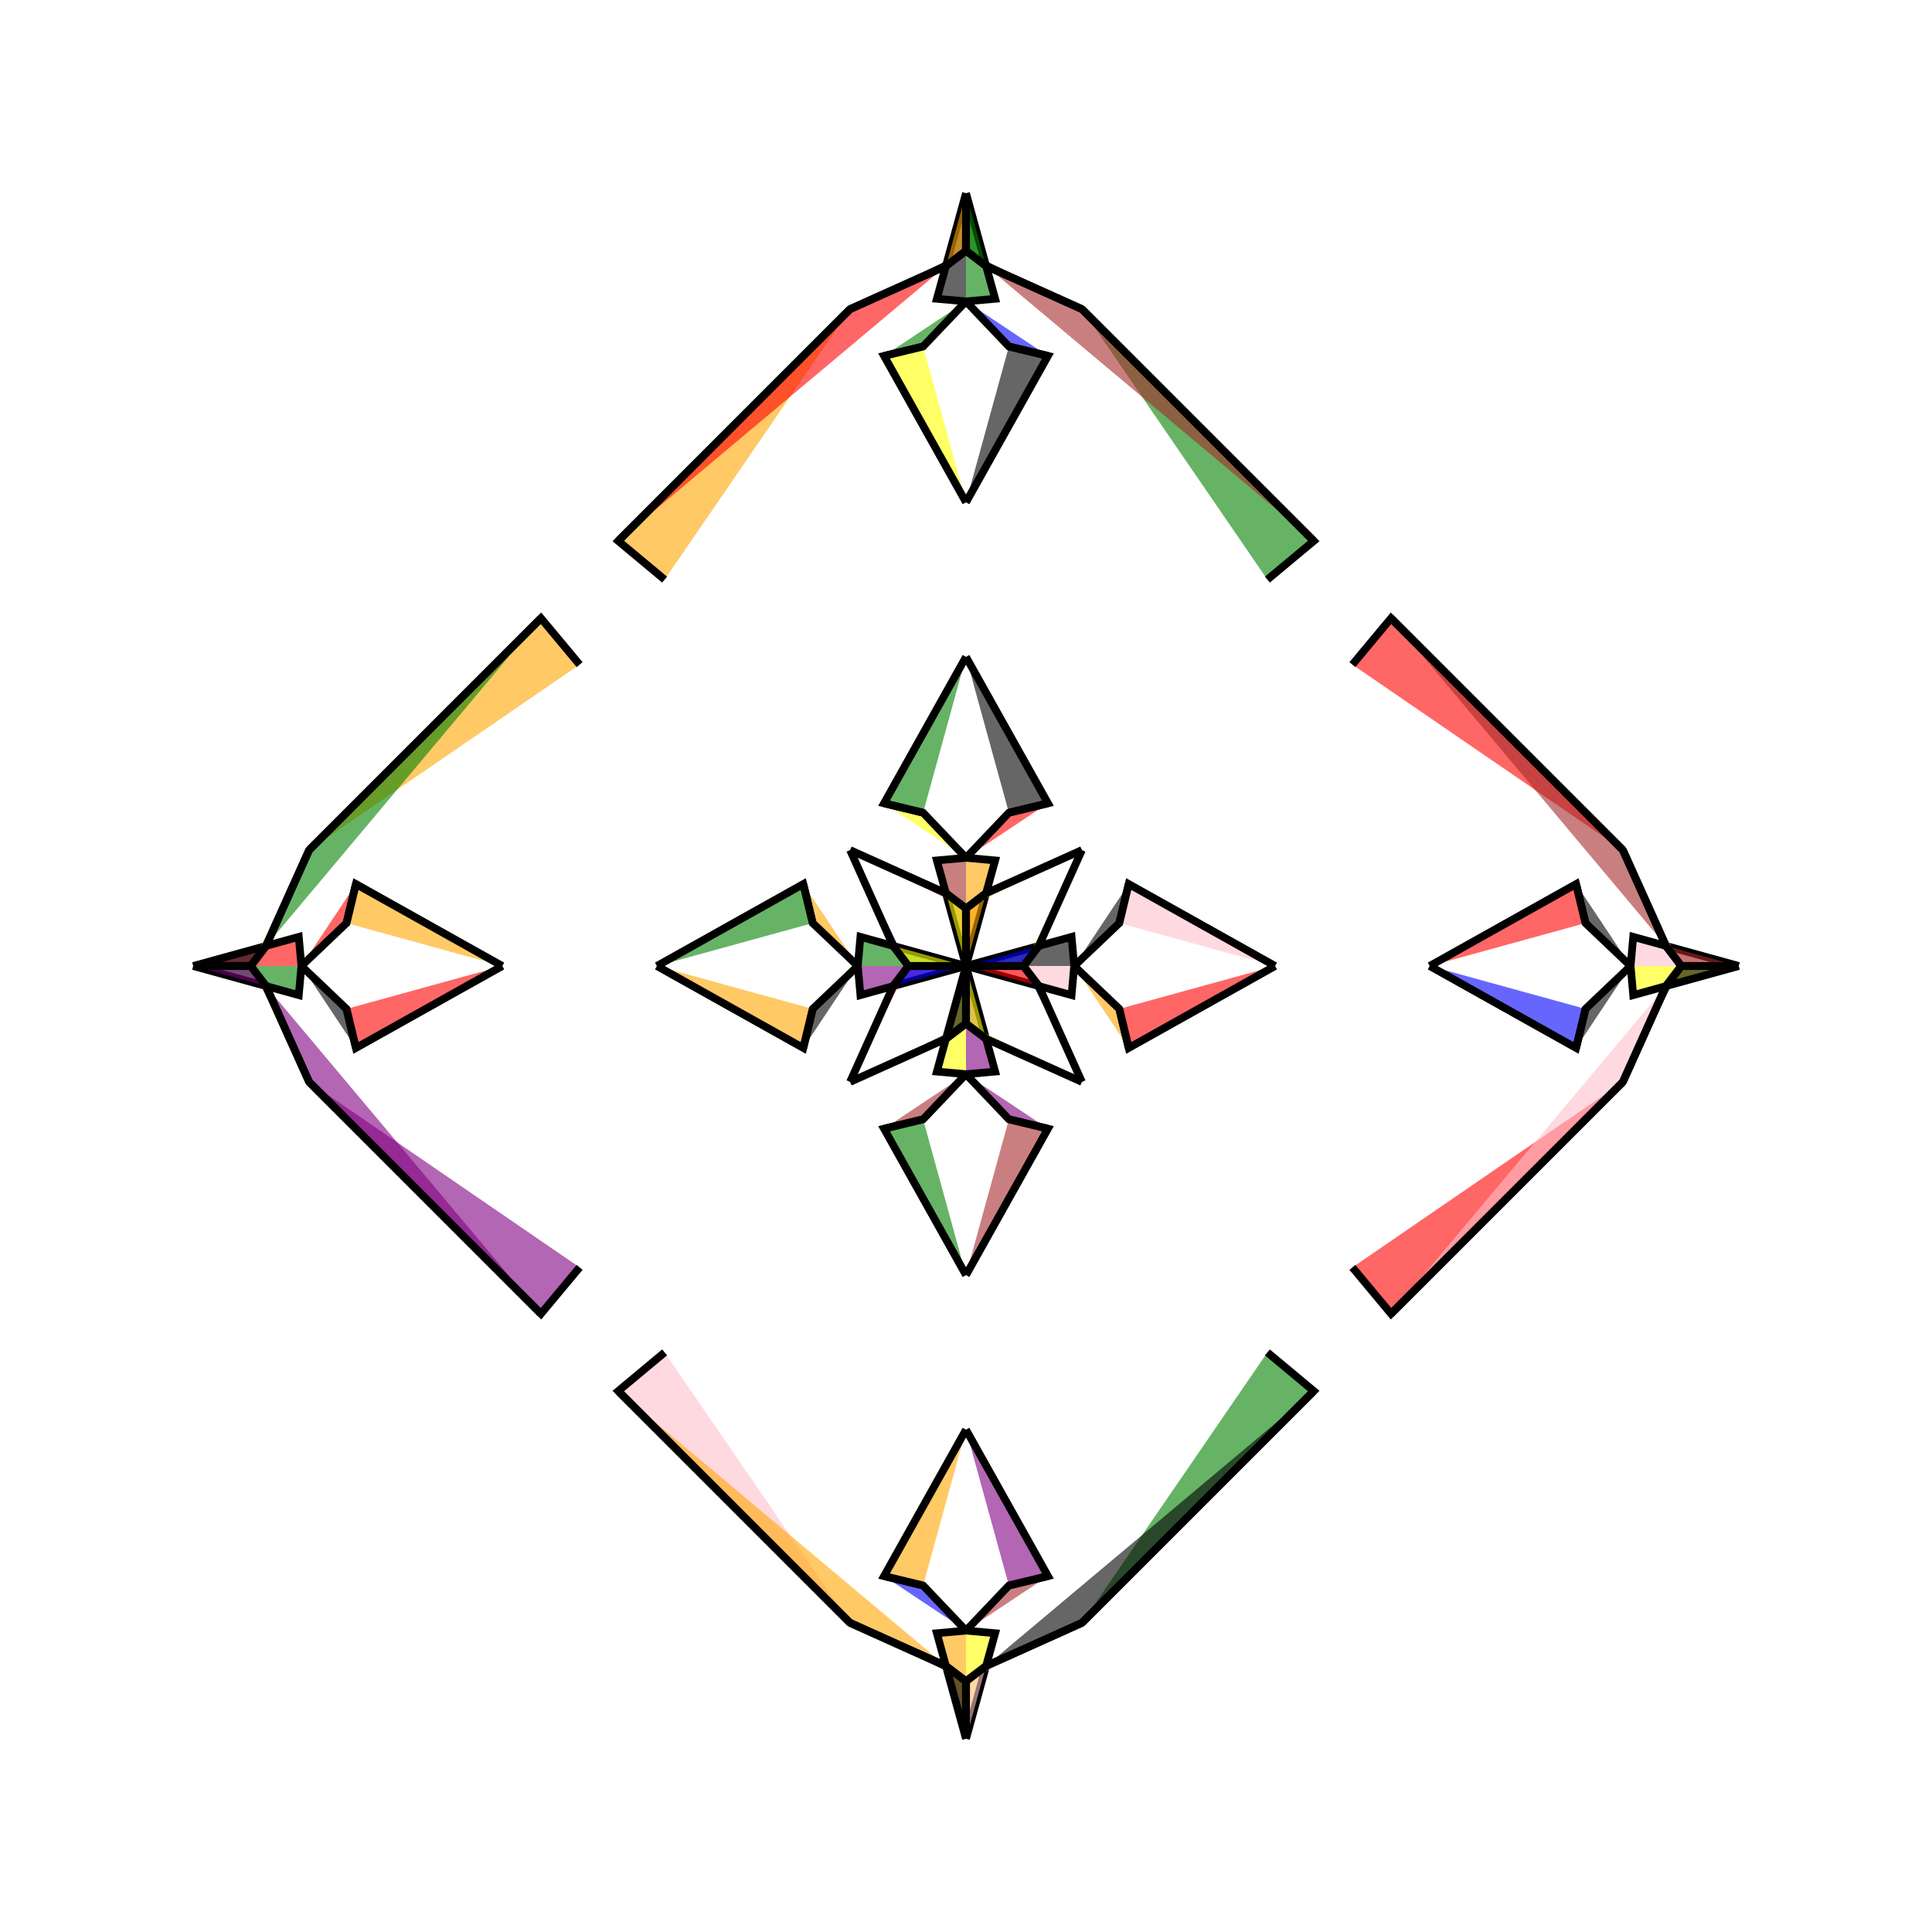
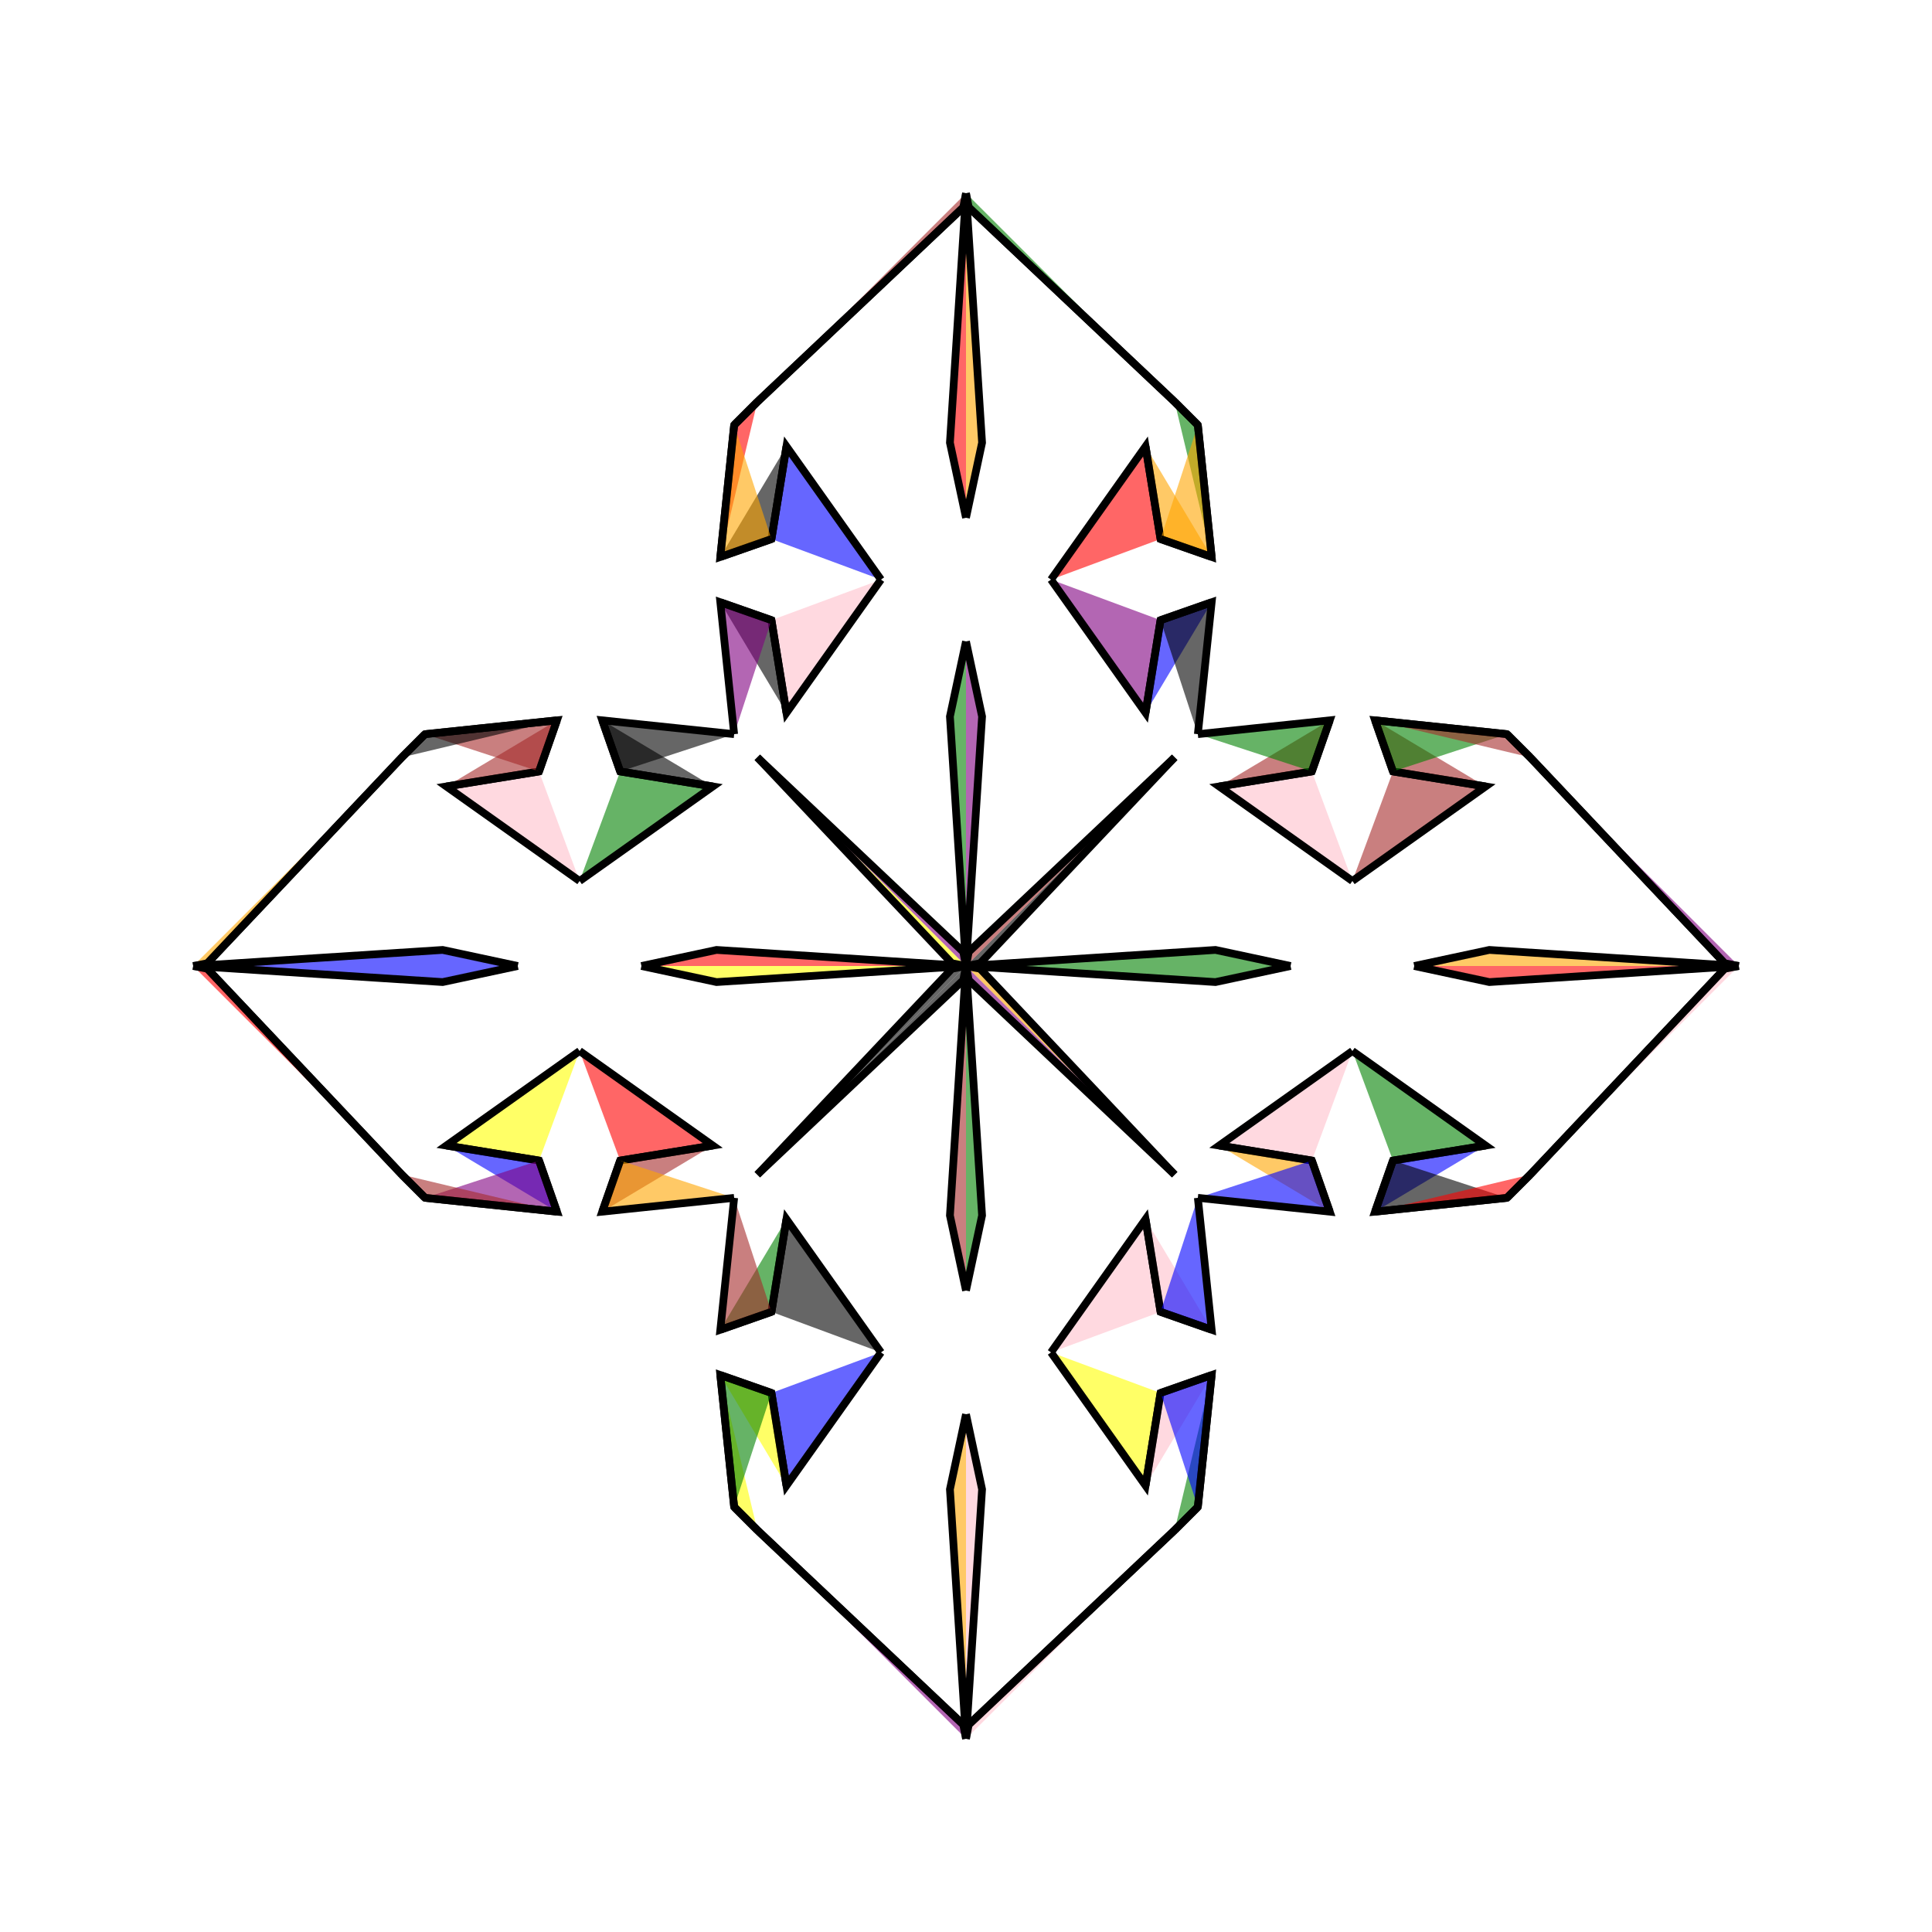
<svg xmlns="http://www.w3.org/2000/svg" width="250" height="250" viewBox="-125.0 -125.0 250 250">
  <defs>
</defs>
-   <path d="M0.0,-0.0 L13.661,-3.77 L14.0,-0.0" fill="black" fill-opacity="0.6" stroke="black" stroke-width="1" />
-   <path d="M0.0,-0.0 L13.661,3.77 L14.0,-0.0" fill="pink" fill-opacity="0.6" stroke="black" stroke-width="1" />
-   <path d="M14.0,-0.0 L19.836,-5.552 L21.054,-10.605" fill="black" fill-opacity="0.6" stroke="black" stroke-width="1" />
-   <path d="M14.0,-0.0 L19.836,5.552 L21.054,10.605" fill="orange" fill-opacity="0.6" stroke="black" stroke-width="1" />
-   <path d="M19.836,-5.552 L21.054,-10.605 L40.0,-0.0" fill="pink" fill-opacity="0.6" stroke="black" stroke-width="1" />
-   <path d="M19.836,5.552 L21.054,10.605 L40.0,-0.0" fill="red" fill-opacity="0.6" stroke="black" stroke-width="1" />
-   <path d="M39.0,50.0 L45.0,55.0 L15.0,85.0" fill="green" fill-opacity="0.6" stroke="black" stroke-width="1" />
-   <path d="M39.0,-50.0 L45.0,-55.0 L15.0,-85.0" fill="green" fill-opacity="0.6" stroke="black" stroke-width="1" />
-   <path d="M45.0,55.0 L15.0,85.0 L2.589,90.586" fill="black" fill-opacity="0.6" stroke="black" stroke-width="1" />
-   <path d="M45.0,-55.0 L15.0,-85.0 L2.589,-90.586" fill="brown" fill-opacity="0.6" stroke="black" stroke-width="1" />
-   <path d="M15.0,-15.0 L9.414,-2.589 L7.456,-0.016" fill="yellow" fill-opacity="0.6" stroke="black" stroke-width="1" />
-   <path d="M15.0,15.0 L9.414,2.589 L7.456,0.016" fill="blue" fill-opacity="0.6" stroke="black" stroke-width="1" />
-   <path d="M9.414,-2.589 L7.456,-0.016 L0.0,-0.0" fill="blue" fill-opacity="0.6" stroke="black" stroke-width="1" />
-   <path d="M9.414,2.589 L7.456,0.016 L0.0,-0.0" fill="red" fill-opacity="0.6" stroke="black" stroke-width="1" />
-   <path d="M0.0,-0.0 L-13.661,-3.77 L-14.0,-0.0" fill="green" fill-opacity="0.6" stroke="black" stroke-width="1" />
-   <path d="M0.0,-0.0 L-13.661,3.77 L-14.0,-0.0" fill="purple" fill-opacity="0.6" stroke="black" stroke-width="1" />
-   <path d="M-14.0,-0.0 L-19.836,-5.552 L-21.054,-10.605" fill="orange" fill-opacity="0.6" stroke="black" stroke-width="1" />
-   <path d="M-14.0,-0.0 L-19.836,5.552 L-21.054,10.605" fill="black" fill-opacity="0.6" stroke="black" stroke-width="1" />
-   <path d="M-19.836,-5.552 L-21.054,-10.605 L-40.0,-0.0" fill="green" fill-opacity="0.6" stroke="black" stroke-width="1" />
-   <path d="M-19.836,5.552 L-21.054,10.605 L-40.0,-0.0" fill="orange" fill-opacity="0.6" stroke="black" stroke-width="1" />
-   <path d="M-39.0,50.0 L-45.0,55.0 L-15.0,85.0" fill="pink" fill-opacity="0.6" stroke="black" stroke-width="1" />
-   <path d="M-39.0,-50.0 L-45.0,-55.0 L-15.0,-85.0" fill="orange" fill-opacity="0.6" stroke="black" stroke-width="1" />
-   <path d="M-45.0,55.0 L-15.0,85.0 L-2.589,90.586" fill="orange" fill-opacity="0.6" stroke="black" stroke-width="1" />
-   <path d="M-45.0,-55.0 L-15.0,-85.0 L-2.589,-90.586" fill="red" fill-opacity="0.6" stroke="black" stroke-width="1" />
-   <path d="M-15.0,-15.0 L-9.414,-2.589 L-7.456,-0.016" fill="blue" fill-opacity="0.6" stroke="black" stroke-width="1" />
-   <path d="M-15.0,15.0 L-9.414,2.589 L-7.456,0.016" fill="red" fill-opacity="0.6" stroke="black" stroke-width="1" />
-   <path d="M-9.414,-2.589 L-7.456,-0.016 L0.0,-0.0" fill="yellow" fill-opacity="0.6" stroke="black" stroke-width="1" />
-   <path d="M-9.414,2.589 L-7.456,0.016 L0.0,-0.0" fill="blue" fill-opacity="0.6" stroke="black" stroke-width="1" />
-   <path d="M100.0,-0.0 L86.339,3.77 L86.0,-0.0" fill="yellow" fill-opacity="0.6" stroke="black" stroke-width="1" />
-   <path d="M100.0,-0.0 L86.339,-3.77 L86.0,-0.0" fill="pink" fill-opacity="0.6" stroke="black" stroke-width="1" />
-   <path d="M86.0,-0.0 L80.164,5.552 L78.946,10.605" fill="black" fill-opacity="0.6" stroke="black" stroke-width="1" />
-   <path d="M86.0,-0.0 L80.164,-5.552 L78.946,-10.605" fill="black" fill-opacity="0.6" stroke="black" stroke-width="1" />
-   <path d="M80.164,5.552 L78.946,10.605 L60.0,-0.0" fill="blue" fill-opacity="0.6" stroke="black" stroke-width="1" />
-   <path d="M80.164,-5.552 L78.946,-10.605 L60.0,-0.0" fill="red" fill-opacity="0.6" stroke="black" stroke-width="1" />
-   <path d="M50.0,39.0 L55.0,45.0 L85.0,15.0" fill="red" fill-opacity="0.6" stroke="black" stroke-width="1" />
-   <path d="M50.0,-39.0 L55.0,-45.0 L85.0,-15.0" fill="red" fill-opacity="0.6" stroke="black" stroke-width="1" />
-   <path d="M55.0,45.0 L85.0,15.0 L90.586,2.589" fill="pink" fill-opacity="0.6" stroke="black" stroke-width="1" />
-   <path d="M55.0,-45.0 L85.0,-15.0 L90.586,-2.589" fill="brown" fill-opacity="0.6" stroke="black" stroke-width="1" />
-   <path d="M85.0,15.0 L90.586,2.589 L92.544,0.016" fill="black" fill-opacity="0.6" stroke="black" stroke-width="1" />
-   <path d="M85.0,-15.0 L90.586,-2.589 L92.544,-0.016" fill="pink" fill-opacity="0.6" stroke="black" stroke-width="1" />
-   <path d="M90.586,2.589 L92.544,0.016 L100.0,-0.0" fill="black" fill-opacity="0.6" stroke="black" stroke-width="1" />
-   <path d="M90.586,-2.589 L92.544,-0.016 L100.0,-0.0" fill="brown" fill-opacity="0.6" stroke="black" stroke-width="1" />
-   <path d="M0.0,-0.0 L3.77,-13.661 L0.0,-14.0" fill="orange" fill-opacity="0.6" stroke="black" stroke-width="1" />
-   <path d="M0.0,-0.0 L3.77,13.661 L0.0,14.0" fill="purple" fill-opacity="0.6" stroke="black" stroke-width="1" />
-   <path d="M0.0,100.0 L3.77,86.339 L0.0,86.0" fill="yellow" fill-opacity="0.6" stroke="black" stroke-width="1" />
-   <path d="M0.0,-100.0 L3.77,-86.339 L0.0,-86.0" fill="green" fill-opacity="0.6" stroke="black" stroke-width="1" />
-   <path d="M0.0,-14.0 L5.552,-19.836 L10.605,-21.054" fill="red" fill-opacity="0.6" stroke="black" stroke-width="1" />
-   <path d="M0.0,14.0 L5.552,19.836 L10.605,21.054" fill="purple" fill-opacity="0.6" stroke="black" stroke-width="1" />
-   <path d="M0.0,86.0 L5.552,80.164 L10.605,78.946" fill="brown" fill-opacity="0.6" stroke="black" stroke-width="1" />
-   <path d="M0.0,-86.0 L5.552,-80.164 L10.605,-78.946" fill="blue" fill-opacity="0.6" stroke="black" stroke-width="1" />
-   <path d="M5.552,-19.836 L10.605,-21.054 L0.0,-40.0" fill="black" fill-opacity="0.6" stroke="black" stroke-width="1" />
-   <path d="M5.552,19.836 L10.605,21.054 L0.0,40.0" fill="brown" fill-opacity="0.6" stroke="black" stroke-width="1" />
-   <path d="M5.552,80.164 L10.605,78.946 L0.0,60.0" fill="purple" fill-opacity="0.6" stroke="black" stroke-width="1" />
-   <path d="M5.552,-80.164 L10.605,-78.946 L0.0,-60.0" fill="black" fill-opacity="0.6" stroke="black" stroke-width="1" />
-   <path d="M15.0,-15.0 L2.589,-9.414 L0.016,-7.456" fill="orange" fill-opacity="0.6" stroke="black" stroke-width="1" />
-   <path d="M15.0,15.0 L2.589,9.414 L0.016,7.456" fill="yellow" fill-opacity="0.6" stroke="black" stroke-width="1" />
-   <path d="M15.0,85.0 L2.589,90.586 L0.016,92.544" fill="pink" fill-opacity="0.6" stroke="black" stroke-width="1" />
-   <path d="M15.0,-85.0 L2.589,-90.586 L0.016,-92.544" fill="black" fill-opacity="0.6" stroke="black" stroke-width="1" />
-   <path d="M2.589,-9.414 L0.016,-7.456 L0.0,-0.0" fill="orange" fill-opacity="0.6" stroke="black" stroke-width="1" />
-   <path d="M2.589,9.414 L0.016,7.456 L0.0,-0.0" fill="yellow" fill-opacity="0.6" stroke="black" stroke-width="1" />
-   <path d="M2.589,90.586 L0.016,92.544 L0.0,100.0" fill="pink" fill-opacity="0.6" stroke="black" stroke-width="1" />
-   <path d="M2.589,-90.586 L0.016,-92.544 L0.0,-100.0" fill="green" fill-opacity="0.6" stroke="black" stroke-width="1" />
-   <path d="M0.0,100.0 L-3.77,86.339 L0.0,86.0" fill="orange" fill-opacity="0.6" stroke="black" stroke-width="1" />
-   <path d="M0.0,-0.0 L-3.77,-13.661 L0.0,-14.0" fill="brown" fill-opacity="0.6" stroke="black" stroke-width="1" />
-   <path d="M0.0,-0.0 L-3.77,13.661 L0.0,14.0" fill="yellow" fill-opacity="0.6" stroke="black" stroke-width="1" />
-   <path d="M0.0,-100.0 L-3.77,-86.339 L0.0,-86.0" fill="black" fill-opacity="0.6" stroke="black" stroke-width="1" />
-   <path d="M0.0,86.0 L-5.552,80.164 L-10.605,78.946" fill="blue" fill-opacity="0.6" stroke="black" stroke-width="1" />
-   <path d="M0.0,-14.0 L-5.552,-19.836 L-10.605,-21.054" fill="yellow" fill-opacity="0.6" stroke="black" stroke-width="1" />
-   <path d="M0.0,14.0 L-5.552,19.836 L-10.605,21.054" fill="brown" fill-opacity="0.6" stroke="black" stroke-width="1" />
-   <path d="M0.0,-86.0 L-5.552,-80.164 L-10.605,-78.946" fill="green" fill-opacity="0.6" stroke="black" stroke-width="1" />
-   <path d="M-5.552,80.164 L-10.605,78.946 L0.0,60.0" fill="orange" fill-opacity="0.6" stroke="black" stroke-width="1" />
-   <path d="M-5.552,-19.836 L-10.605,-21.054 L0.0,-40.0" fill="green" fill-opacity="0.6" stroke="black" stroke-width="1" />
-   <path d="M-5.552,19.836 L-10.605,21.054 L0.0,40.0" fill="green" fill-opacity="0.6" stroke="black" stroke-width="1" />
-   <path d="M-5.552,-80.164 L-10.605,-78.946 L0.0,-60.0" fill="yellow" fill-opacity="0.6" stroke="black" stroke-width="1" />
-   <path d="M-15.0,85.0 L-2.589,90.586 L-0.016,92.544" fill="green" fill-opacity="0.6" stroke="black" stroke-width="1" />
-   <path d="M-15.0,-15.0 L-2.589,-9.414 L-0.016,-7.456" fill="red" fill-opacity="0.6" stroke="black" stroke-width="1" />
-   <path d="M-15.0,15.0 L-2.589,9.414 L-0.016,7.456" fill="purple" fill-opacity="0.6" stroke="black" stroke-width="1" />
-   <path d="M-15.0,-85.0 L-2.589,-90.586 L-0.016,-92.544" fill="black" fill-opacity="0.6" stroke="black" stroke-width="1" />
-   <path d="M-2.589,90.586 L-0.016,92.544 L0.0,100.0" fill="black" fill-opacity="0.6" stroke="black" stroke-width="1" />
-   <path d="M-2.589,-9.414 L-0.016,-7.456 L0.0,-0.0" fill="yellow" fill-opacity="0.6" stroke="black" stroke-width="1" />
-   <path d="M-2.589,9.414 L-0.016,7.456 L0.0,-0.0" fill="black" fill-opacity="0.6" stroke="black" stroke-width="1" />
-   <path d="M-2.589,-90.586 L-0.016,-92.544 L0.0,-100.0" fill="orange" fill-opacity="0.6" stroke="black" stroke-width="1" />
-   <path d="M-100.0,-0.0 L-86.339,-3.77 L-86.0,-0.0" fill="red" fill-opacity="0.6" stroke="black" stroke-width="1" />
-   <path d="M-100.0,-0.0 L-86.339,3.77 L-86.0,-0.0" fill="green" fill-opacity="0.6" stroke="black" stroke-width="1" />
-   <path d="M-86.0,-0.0 L-80.164,-5.552 L-78.946,-10.605" fill="red" fill-opacity="0.6" stroke="black" stroke-width="1" />
-   <path d="M-86.0,-0.0 L-80.164,5.552 L-78.946,10.605" fill="black" fill-opacity="0.6" stroke="black" stroke-width="1" />
-   <path d="M-80.164,-5.552 L-78.946,-10.605 L-60.0,-0.0" fill="orange" fill-opacity="0.6" stroke="black" stroke-width="1" />
-   <path d="M-80.164,5.552 L-78.946,10.605 L-60.0,-0.0" fill="red" fill-opacity="0.6" stroke="black" stroke-width="1" />
-   <path d="M-50.0,-39.0 L-55.0,-45.0 L-85.0,-15.0" fill="orange" fill-opacity="0.6" stroke="black" stroke-width="1" />
-   <path d="M-50.0,39.0 L-55.0,45.0 L-85.0,15.0" fill="purple" fill-opacity="0.6" stroke="black" stroke-width="1" />
-   <path d="M-55.0,-45.0 L-85.0,-15.0 L-90.586,-2.589" fill="green" fill-opacity="0.6" stroke="black" stroke-width="1" />
-   <path d="M-55.0,45.0 L-85.0,15.0 L-90.586,2.589" fill="purple" fill-opacity="0.6" stroke="black" stroke-width="1" />
-   <path d="M-85.0,-15.0 L-90.586,-2.589 L-92.544,-0.016" fill="orange" fill-opacity="0.6" stroke="black" stroke-width="1" />
-   <path d="M-85.0,15.0 L-90.586,2.589 L-92.544,0.016" fill="brown" fill-opacity="0.6" stroke="black" stroke-width="1" />
-   <path d="M-90.586,-2.589 L-92.544,-0.016 L-100.0,-0.0" fill="black" fill-opacity="0.6" stroke="black" stroke-width="1" />
-   <path d="M-90.586,2.589 L-92.544,0.016 L-100.0,-0.0" fill="purple" fill-opacity="0.6" stroke="black" stroke-width="1" />
+   <path d="M0.0,-0.0 L32.28,-2.079 L42.0,-0.0" fill="green" fill-opacity="0.6" stroke="black" stroke-width="1" />
+   <path d="M0.0,-0.0 L32.28,2.079 L42.0,-0.0" fill="green" fill-opacity="0.6" stroke="black" stroke-width="1" />
+   <path d="M50.0,-11.0 L32.762,-23.233 L44.751,-25.175" fill="pink" fill-opacity="0.6" stroke="black" stroke-width="1" />
+   <path d="M50.0,11.0 L32.762,23.233 L44.751,25.175" fill="pink" fill-opacity="0.6" stroke="black" stroke-width="1" />
+   <path d="M32.762,-23.233 L44.751,-25.175 L47.067,-31.789" fill="brown" fill-opacity="0.6" stroke="black" stroke-width="1" />
+   <path d="M32.762,23.233 L44.751,25.175 L47.067,31.789" fill="orange" fill-opacity="0.6" stroke="black" stroke-width="1" />
+   <path d="M44.751,-25.175 L47.067,-31.789 L30.0,-30.0" fill="green" fill-opacity="0.6" stroke="black" stroke-width="1" />
+   <path d="M44.751,25.175 L47.067,31.789 L30.0,30.0" fill="blue" fill-opacity="0.6" stroke="black" stroke-width="1" />
+   <path d="M31.789,52.933 L30.0,70.0 L27.0,73.0" fill="green" fill-opacity="0.6" stroke="black" stroke-width="1" />
+   <path d="M31.789,-52.933 L30.0,-70.0 L27.0,-73.0" fill="green" fill-opacity="0.6" stroke="black" stroke-width="1" />
+   <path d="M30.0,70.0 L27.0,73.0 L0.356,98.169" fill="orange" fill-opacity="0.6" stroke="black" stroke-width="1" />
+   <path d="M30.0,-70.0 L27.0,-73.0 L0.356,-98.169" fill="purple" fill-opacity="0.6" stroke="black" stroke-width="1" />
+   <path d="M27.0,-27.0 L1.831,-0.356 L0.0,-0.0" fill="black" fill-opacity="0.6" stroke="black" stroke-width="1" />
+   <path d="M27.0,27.0 L1.831,0.356 L0.0,-0.0" fill="orange" fill-opacity="0.6" stroke="black" stroke-width="1" />
+   <path d="M0.0,-0.0 L-32.28,-2.079 L-42.0,-0.0" fill="red" fill-opacity="0.6" stroke="black" stroke-width="1" />
+   <path d="M0.0,-0.0 L-32.28,2.079 L-42.0,-0.0" fill="yellow" fill-opacity="0.6" stroke="black" stroke-width="1" />
+   <path d="M-50.0,-11.0 L-32.762,-23.233 L-44.751,-25.175" fill="green" fill-opacity="0.6" stroke="black" stroke-width="1" />
+   <path d="M-50.0,11.0 L-32.762,23.233 L-44.751,25.175" fill="red" fill-opacity="0.6" stroke="black" stroke-width="1" />
+   <path d="M-32.762,-23.233 L-44.751,-25.175 L-47.067,-31.789" fill="black" fill-opacity="0.6" stroke="black" stroke-width="1" />
+   <path d="M-32.762,23.233 L-44.751,25.175 L-47.067,31.789" fill="brown" fill-opacity="0.6" stroke="black" stroke-width="1" />
+   <path d="M-44.751,-25.175 L-47.067,-31.789 L-30.0,-30.0" fill="black" fill-opacity="0.6" stroke="black" stroke-width="1" />
+   <path d="M-44.751,25.175 L-47.067,31.789 L-30.0,30.0" fill="orange" fill-opacity="0.6" stroke="black" stroke-width="1" />
+   <path d="M-31.789,52.933 L-30.0,70.0 L-27.0,73.0" fill="yellow" fill-opacity="0.6" stroke="black" stroke-width="1" />
+   <path d="M-31.789,-52.933 L-30.0,-70.0 L-27.0,-73.0" fill="red" fill-opacity="0.6" stroke="black" stroke-width="1" />
+   <path d="M-30.0,70.0 L-27.0,73.0 L-0.356,98.169" fill="black" fill-opacity="0.6" stroke="black" stroke-width="1" />
+   <path d="M-30.0,-70.0 L-27.0,-73.0 L-0.356,-98.169" fill="brown" fill-opacity="0.6" stroke="black" stroke-width="1" />
+   <path d="M-27.0,-27.0 L-1.831,-0.356 L0.0,-0.0" fill="yellow" fill-opacity="0.6" stroke="black" stroke-width="1" />
+   <path d="M-27.0,27.0 L-1.831,0.356 L0.0,-0.0" fill="black" fill-opacity="0.6" stroke="black" stroke-width="1" />
+   <path d="M100.0,-0.0 L67.72,2.079 L58.0,-0.0" fill="red" fill-opacity="0.6" stroke="black" stroke-width="1" />
+   <path d="M100.0,-0.0 L67.72,-2.079 L58.0,-0.0" fill="orange" fill-opacity="0.6" stroke="black" stroke-width="1" />
+   <path d="M50.0,11.0 L67.238,23.233 L55.249,25.175" fill="green" fill-opacity="0.6" stroke="black" stroke-width="1" />
+   <path d="M50.0,-11.0 L67.238,-23.233 L55.249,-25.175" fill="brown" fill-opacity="0.6" stroke="black" stroke-width="1" />
+   <path d="M67.238,23.233 L55.249,25.175 L52.933,31.789" fill="blue" fill-opacity="0.6" stroke="black" stroke-width="1" />
+   <path d="M67.238,-23.233 L55.249,-25.175 L52.933,-31.789" fill="brown" fill-opacity="0.6" stroke="black" stroke-width="1" />
+   <path d="M55.249,25.175 L52.933,31.789 L70.0,30.0" fill="black" fill-opacity="0.6" stroke="black" stroke-width="1" />
+   <path d="M55.249,-25.175 L52.933,-31.789 L70.0,-30.0" fill="green" fill-opacity="0.6" stroke="black" stroke-width="1" />
+   <path d="M52.933,31.789 L70.0,30.0 L73.0,27.0" fill="red" fill-opacity="0.6" stroke="black" stroke-width="1" />
+   <path d="M52.933,-31.789 L70.0,-30.0 L73.0,-27.0" fill="brown" fill-opacity="0.6" stroke="black" stroke-width="1" />
+   <path d="M70.0,30.0 L73.0,27.0 L98.169,0.356" fill="pink" fill-opacity="0.6" stroke="black" stroke-width="1" />
+   <path d="M70.0,-30.0 L73.0,-27.0 L98.169,-0.356" fill="purple" fill-opacity="0.6" stroke="black" stroke-width="1" />
+   <path d="M73.0,27.0 L98.169,0.356 L100.0,-0.0" fill="pink" fill-opacity="0.6" stroke="black" stroke-width="1" />
+   <path d="M73.0,-27.0 L98.169,-0.356 L100.0,-0.0" fill="purple" fill-opacity="0.6" stroke="black" stroke-width="1" />
+   <path d="M0.0,-0.0 L2.079,-32.28 L0.0,-42.0" fill="purple" fill-opacity="0.6" stroke="black" stroke-width="1" />
+   <path d="M0.0,-0.0 L2.079,32.28 L0.0,42.0" fill="green" fill-opacity="0.6" stroke="black" stroke-width="1" />
+   <path d="M0.0,100.0 L2.079,67.72 L0.0,58.0" fill="pink" fill-opacity="0.6" stroke="black" stroke-width="1" />
+   <path d="M0.0,-100.0 L2.079,-67.72 L0.0,-58.0" fill="orange" fill-opacity="0.6" stroke="black" stroke-width="1" />
+   <path d="M11.0,-50.0 L23.233,-32.762 L25.175,-44.751" fill="purple" fill-opacity="0.6" stroke="black" stroke-width="1" />
+   <path d="M11.0,50.0 L23.233,32.762 L25.175,44.751" fill="pink" fill-opacity="0.6" stroke="black" stroke-width="1" />
+   <path d="M11.0,50.0 L23.233,67.238 L25.175,55.249" fill="yellow" fill-opacity="0.6" stroke="black" stroke-width="1" />
+   <path d="M11.0,-50.0 L23.233,-67.238 L25.175,-55.249" fill="red" fill-opacity="0.6" stroke="black" stroke-width="1" />
+   <path d="M23.233,-32.762 L25.175,-44.751 L31.789,-47.067" fill="blue" fill-opacity="0.6" stroke="black" stroke-width="1" />
+   <path d="M23.233,32.762 L25.175,44.751 L31.789,47.067" fill="pink" fill-opacity="0.6" stroke="black" stroke-width="1" />
+   <path d="M23.233,67.238 L25.175,55.249 L31.789,52.933" fill="pink" fill-opacity="0.6" stroke="black" stroke-width="1" />
+   <path d="M23.233,-67.238 L25.175,-55.249 L31.789,-52.933" fill="orange" fill-opacity="0.6" stroke="black" stroke-width="1" />
+   <path d="M25.175,-44.751 L31.789,-47.067 L30.0,-30.0" fill="black" fill-opacity="0.6" stroke="black" stroke-width="1" />
+   <path d="M25.175,44.751 L31.789,47.067 L30.0,30.0" fill="blue" fill-opacity="0.6" stroke="black" stroke-width="1" />
+   <path d="M25.175,55.249 L31.789,52.933 L30.0,70.0" fill="blue" fill-opacity="0.6" stroke="black" stroke-width="1" />
+   <path d="M25.175,-55.249 L31.789,-52.933 L30.0,-70.0" fill="orange" fill-opacity="0.6" stroke="black" stroke-width="1" />
+   <path d="M27.0,-27.0 L0.356,-1.831 L0.0,-0.0" fill="brown" fill-opacity="0.6" stroke="black" stroke-width="1" />
+   <path d="M27.0,27.0 L0.356,1.831 L0.0,-0.0" fill="purple" fill-opacity="0.6" stroke="black" stroke-width="1" />
+   <path d="M27.0,73.0 L0.356,98.169 L0.0,100.0" fill="pink" fill-opacity="0.6" stroke="black" stroke-width="1" />
+   <path d="M27.0,-73.0 L0.356,-98.169 L0.0,-100.0" fill="green" fill-opacity="0.6" stroke="black" stroke-width="1" />
+   <path d="M0.0,100.0 L-2.079,67.72 L0.0,58.0" fill="orange" fill-opacity="0.6" stroke="black" stroke-width="1" />
+   <path d="M0.0,-0.0 L-2.079,-32.28 L0.0,-42.0" fill="green" fill-opacity="0.6" stroke="black" stroke-width="1" />
+   <path d="M0.0,-0.0 L-2.079,32.28 L0.0,42.0" fill="brown" fill-opacity="0.6" stroke="black" stroke-width="1" />
+   <path d="M0.0,-100.0 L-2.079,-67.72 L0.0,-58.0" fill="red" fill-opacity="0.6" stroke="black" stroke-width="1" />
+   <path d="M-11.0,50.0 L-23.233,67.238 L-25.175,55.249" fill="blue" fill-opacity="0.6" stroke="black" stroke-width="1" />
+   <path d="M-11.0,-50.0 L-23.233,-32.762 L-25.175,-44.751" fill="pink" fill-opacity="0.6" stroke="black" stroke-width="1" />
+   <path d="M-11.0,50.0 L-23.233,32.762 L-25.175,44.751" fill="black" fill-opacity="0.6" stroke="black" stroke-width="1" />
+   <path d="M-11.0,-50.0 L-23.233,-67.238 L-25.175,-55.249" fill="blue" fill-opacity="0.6" stroke="black" stroke-width="1" />
+   <path d="M-23.233,67.238 L-25.175,55.249 L-31.789,52.933" fill="yellow" fill-opacity="0.6" stroke="black" stroke-width="1" />
+   <path d="M-23.233,-32.762 L-25.175,-44.751 L-31.789,-47.067" fill="black" fill-opacity="0.6" stroke="black" stroke-width="1" />
+   <path d="M-23.233,32.762 L-25.175,44.751 L-31.789,47.067" fill="green" fill-opacity="0.6" stroke="black" stroke-width="1" />
+   <path d="M-23.233,-67.238 L-25.175,-55.249 L-31.789,-52.933" fill="black" fill-opacity="0.6" stroke="black" stroke-width="1" />
+   <path d="M-25.175,55.249 L-31.789,52.933 L-30.0,70.0" fill="green" fill-opacity="0.6" stroke="black" stroke-width="1" />
+   <path d="M-25.175,-44.751 L-31.789,-47.067 L-30.0,-30.0" fill="purple" fill-opacity="0.6" stroke="black" stroke-width="1" />
+   <path d="M-25.175,44.751 L-31.789,47.067 L-30.0,30.0" fill="brown" fill-opacity="0.6" stroke="black" stroke-width="1" />
+   <path d="M-25.175,-55.249 L-31.789,-52.933 L-30.0,-70.0" fill="orange" fill-opacity="0.6" stroke="black" stroke-width="1" />
+   <path d="M-27.0,73.0 L-0.356,98.169 L0.0,100.0" fill="purple" fill-opacity="0.6" stroke="black" stroke-width="1" />
+   <path d="M-27.0,-27.0 L-0.356,-1.831 L0.0,-0.0" fill="purple" fill-opacity="0.6" stroke="black" stroke-width="1" />
+   <path d="M-27.0,27.0 L-0.356,1.831 L0.0,-0.0" fill="black" fill-opacity="0.6" stroke="black" stroke-width="1" />
+   <path d="M-27.0,-73.0 L-0.356,-98.169 L0.0,-100.0" fill="brown" fill-opacity="0.6" stroke="black" stroke-width="1" />
+   <path d="M-100.0,-0.0 L-67.72,-2.079 L-58.0,-0.0" fill="blue" fill-opacity="0.6" stroke="black" stroke-width="1" />
+   <path d="M-100.0,-0.0 L-67.72,2.079 L-58.0,-0.0" fill="blue" fill-opacity="0.6" stroke="black" stroke-width="1" />
+   <path d="M-50.0,-11.0 L-67.238,-23.233 L-55.249,-25.175" fill="pink" fill-opacity="0.6" stroke="black" stroke-width="1" />
+   <path d="M-50.0,11.0 L-67.238,23.233 L-55.249,25.175" fill="yellow" fill-opacity="0.6" stroke="black" stroke-width="1" />
+   <path d="M-67.238,-23.233 L-55.249,-25.175 L-52.933,-31.789" fill="brown" fill-opacity="0.6" stroke="black" stroke-width="1" />
+   <path d="M-67.238,23.233 L-55.249,25.175 L-52.933,31.789" fill="blue" fill-opacity="0.6" stroke="black" stroke-width="1" />
+   <path d="M-55.249,-25.175 L-52.933,-31.789 L-70.0,-30.0" fill="brown" fill-opacity="0.6" stroke="black" stroke-width="1" />
+   <path d="M-55.249,25.175 L-52.933,31.789 L-70.0,30.0" fill="purple" fill-opacity="0.6" stroke="black" stroke-width="1" />
+   <path d="M-52.933,-31.789 L-70.0,-30.0 L-73.0,-27.0" fill="black" fill-opacity="0.6" stroke="black" stroke-width="1" />
+   <path d="M-52.933,31.789 L-70.0,30.0 L-73.0,27.0" fill="brown" fill-opacity="0.6" stroke="black" stroke-width="1" />
+   <path d="M-70.0,-30.0 L-73.0,-27.0 L-98.169,-0.356" fill="brown" fill-opacity="0.6" stroke="black" stroke-width="1" />
+   <path d="M-70.0,30.0 L-73.0,27.0 L-98.169,0.356" fill="orange" fill-opacity="0.6" stroke="black" stroke-width="1" />
+   <path d="M-73.0,-27.0 L-98.169,-0.356 L-100.0,-0.0" fill="orange" fill-opacity="0.6" stroke="black" stroke-width="1" />
+   <path d="M-73.0,27.0 L-98.169,0.356 L-100.0,-0.0" fill="red" fill-opacity="0.6" stroke="black" stroke-width="1" />
</svg>
